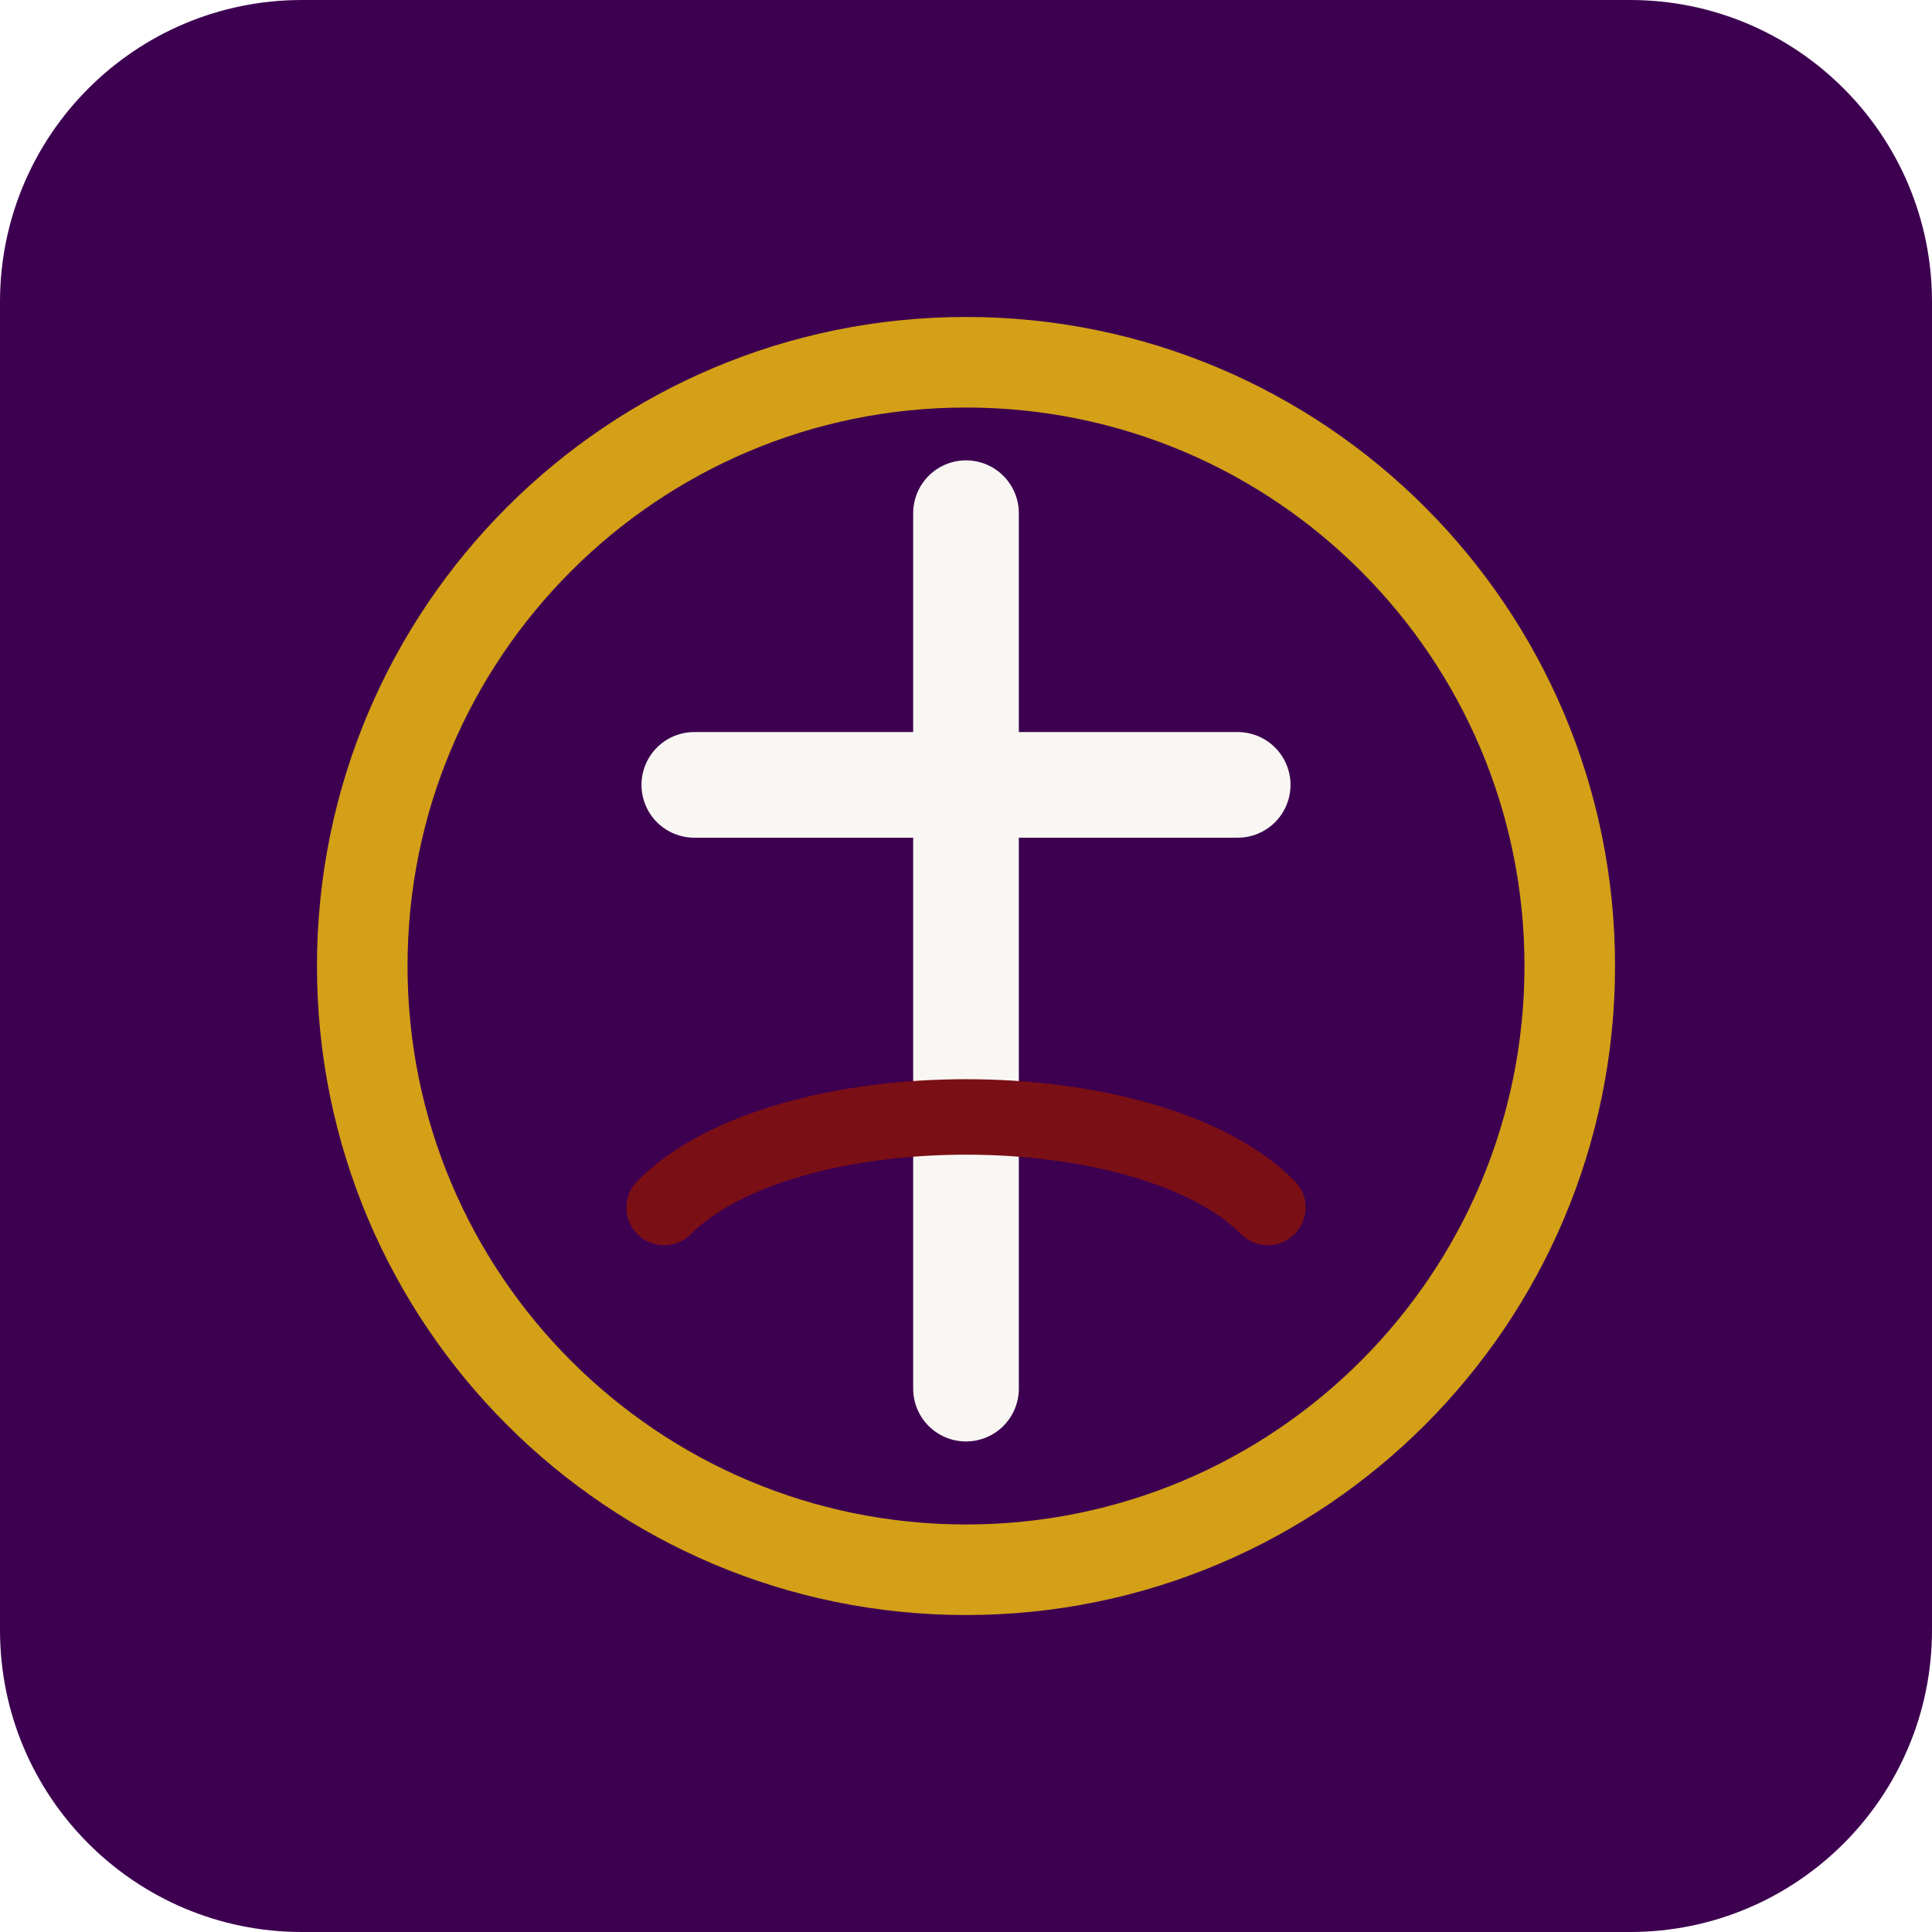
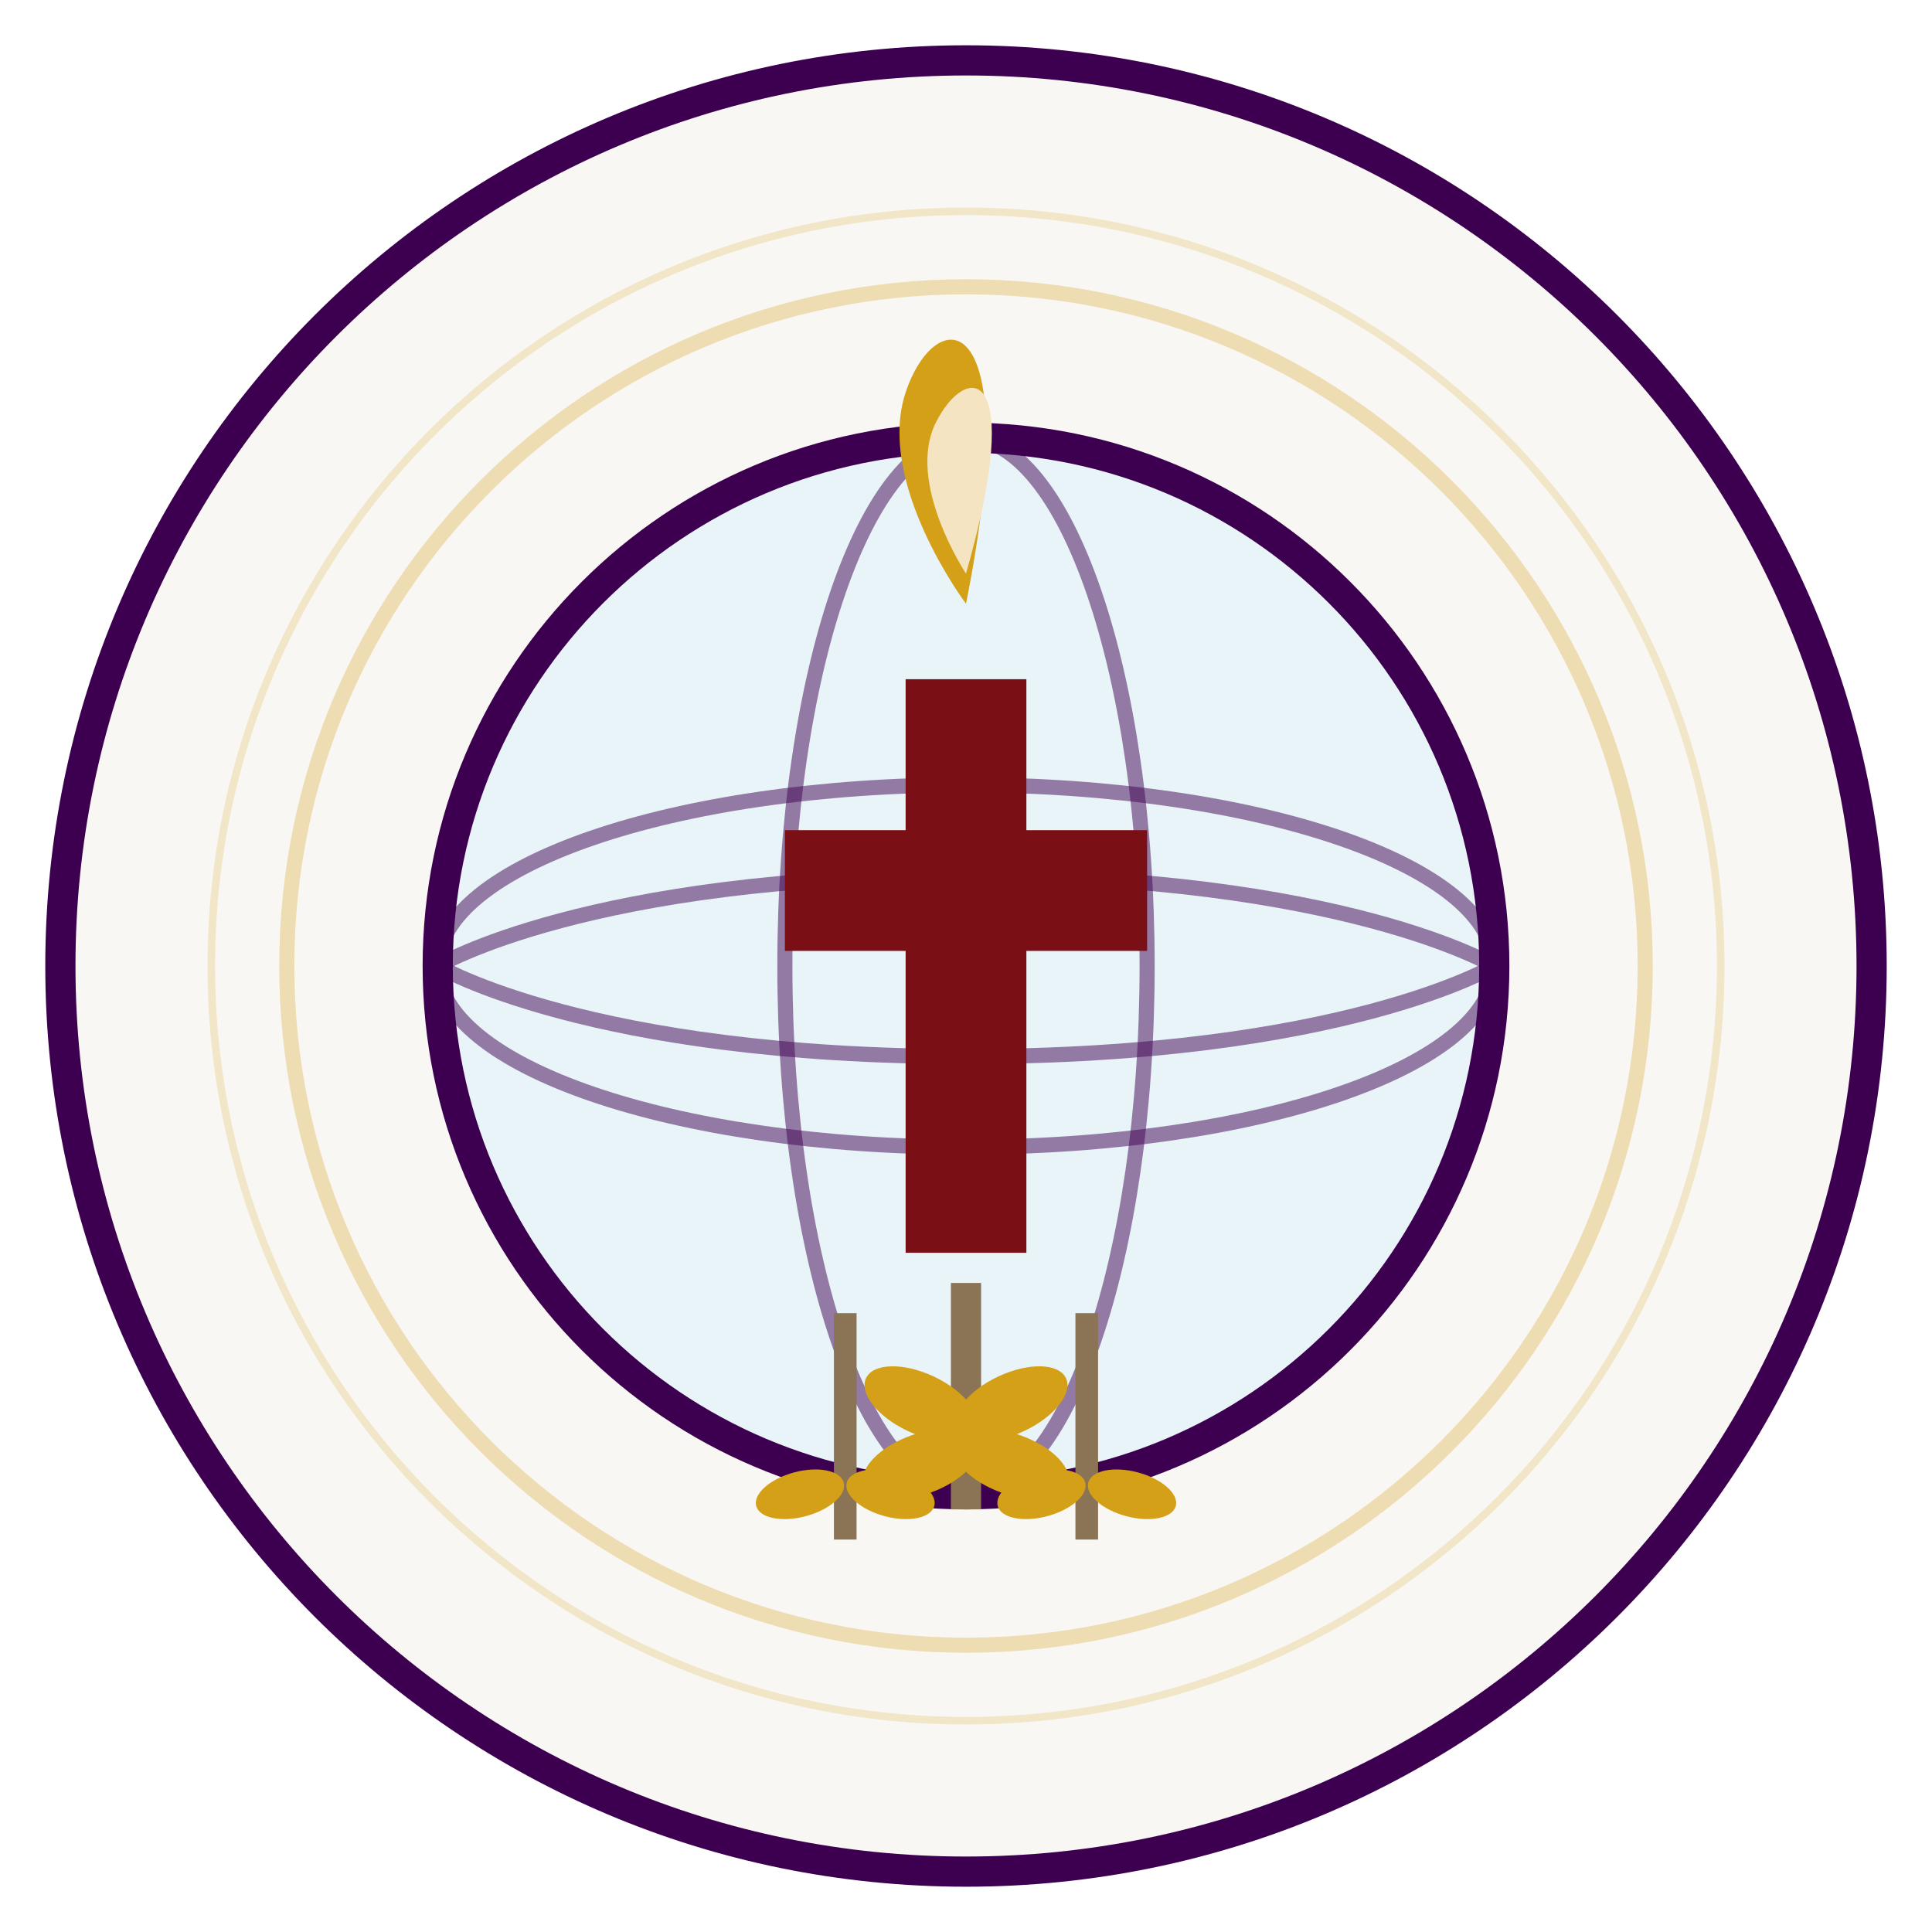
<svg xmlns="http://www.w3.org/2000/svg" width="128" height="128" viewBox="0 0 128 128" fill="none">
-   <rect width="128" height="128" rx="20" fill="#3D0050" />
-   <circle cx="64" cy="64" r="40" stroke="#D4A017" stroke-width="6" />
-   <path d="M64 34V92" stroke="#F9F7F3" stroke-width="7" stroke-linecap="round" />
-   <path d="M46 52H82" stroke="#F9F7F3" stroke-width="7" stroke-linecap="round" />
-   <path d="M44 80C52 72 76 72 84 80" stroke="#7B0F16" stroke-width="5" stroke-linecap="round" />
+   <circle cx="64" cy="64" r="60" fill="#F9F7F3" stroke="#3D0050" stroke-width="2" />
+   <circle cx="64" cy="64" r="35" fill="#E8F4F8" stroke="#3D0050" stroke-width="2" />
+   <ellipse cx="64" cy="64" rx="35" ry="12" fill="none" stroke="#3D0050" stroke-width="1" opacity="0.5" />
+   <ellipse cx="64" cy="64" rx="12" ry="35" fill="none" stroke="#3D0050" stroke-width="1" opacity="0.5" />
+   <path d="M29 64 C29 64, 39 58, 64 58 C89 58, 99 64, 99 64" fill="none" stroke="#3D0050" stroke-width="1" opacity="0.5" />
+   <path d="M29 64 C29 64, 39 70, 64 70 C89 70, 99 64, 99 64" fill="none" stroke="#3D0050" stroke-width="1" opacity="0.5" />
+   <rect x="60" y="45" width="8" height="38" fill="#7B0F16" />
+   <rect x="52" y="55" width="24" height="8" fill="#7B0F16" />
+   <path d="M64 40 C64 40, 58 32, 60 26 C62 20, 68 20, 64 40" fill="#D4A017" />
+   <path d="M64 38 C64 38, 60 32, 62 28 C64 24, 68 24, 64 38" fill="#F4E4C1" />
+   <g transform="translate(64, 85)">
+     <path d="M0 0 L0 15" stroke="#8B7355" stroke-width="2" />
+     <ellipse cx="-3" cy="12" rx="4" ry="2" fill="#D4A017" transform="rotate(-20 -3 12)" />
+     <ellipse cx="3" cy="12" rx="4" ry="2" fill="#D4A017" transform="rotate(20 3 12)" />
+     <ellipse cx="-3" cy="8" rx="4" ry="2" fill="#D4A017" transform="rotate(25 -3 8)" />
+     <ellipse cx="3" cy="8" rx="4" ry="2" fill="#D4A017" transform="rotate(-25 3 8)" />
+     <path d="M-8 2 L-8 17" stroke="#8B7355" stroke-width="1.5" />
+     <ellipse cx="-11" cy="14" rx="3" ry="1.5" fill="#D4A017" transform="rotate(-15 -11 14)" />
+     <ellipse cx="-5" cy="14" rx="3" ry="1.5" fill="#D4A017" transform="rotate(15 -5 14)" />
+     <path d="M8 2 L8 17" stroke="#8B7355" stroke-width="1.5" />
+     <ellipse cx="5" cy="14" rx="3" ry="1.5" fill="#D4A017" transform="rotate(-15 5 14)" />
+     <ellipse cx="11" cy="14" rx="3" ry="1.5" fill="#D4A017" transform="rotate(15 11 14)" />
+   </g>
+   <circle cx="64" cy="64" r="45" fill="none" stroke="#D4A017" stroke-width="1" opacity="0.3" />
+   <circle cx="64" cy="64" r="50" fill="none" stroke="#D4A017" stroke-width="0.5" opacity="0.2" />
</svg>
